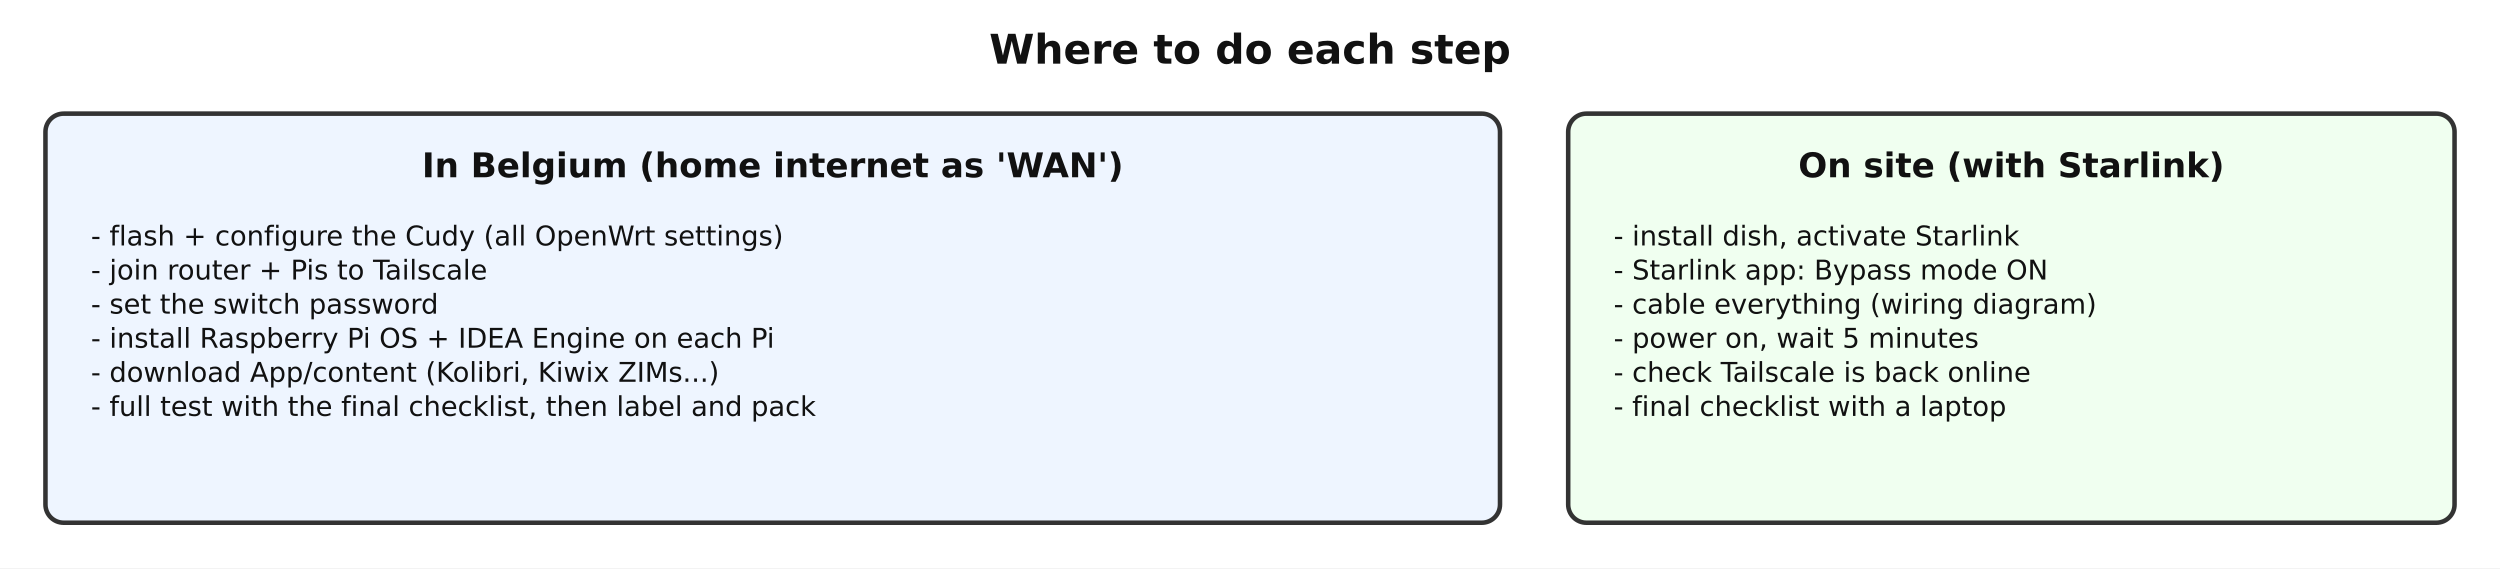
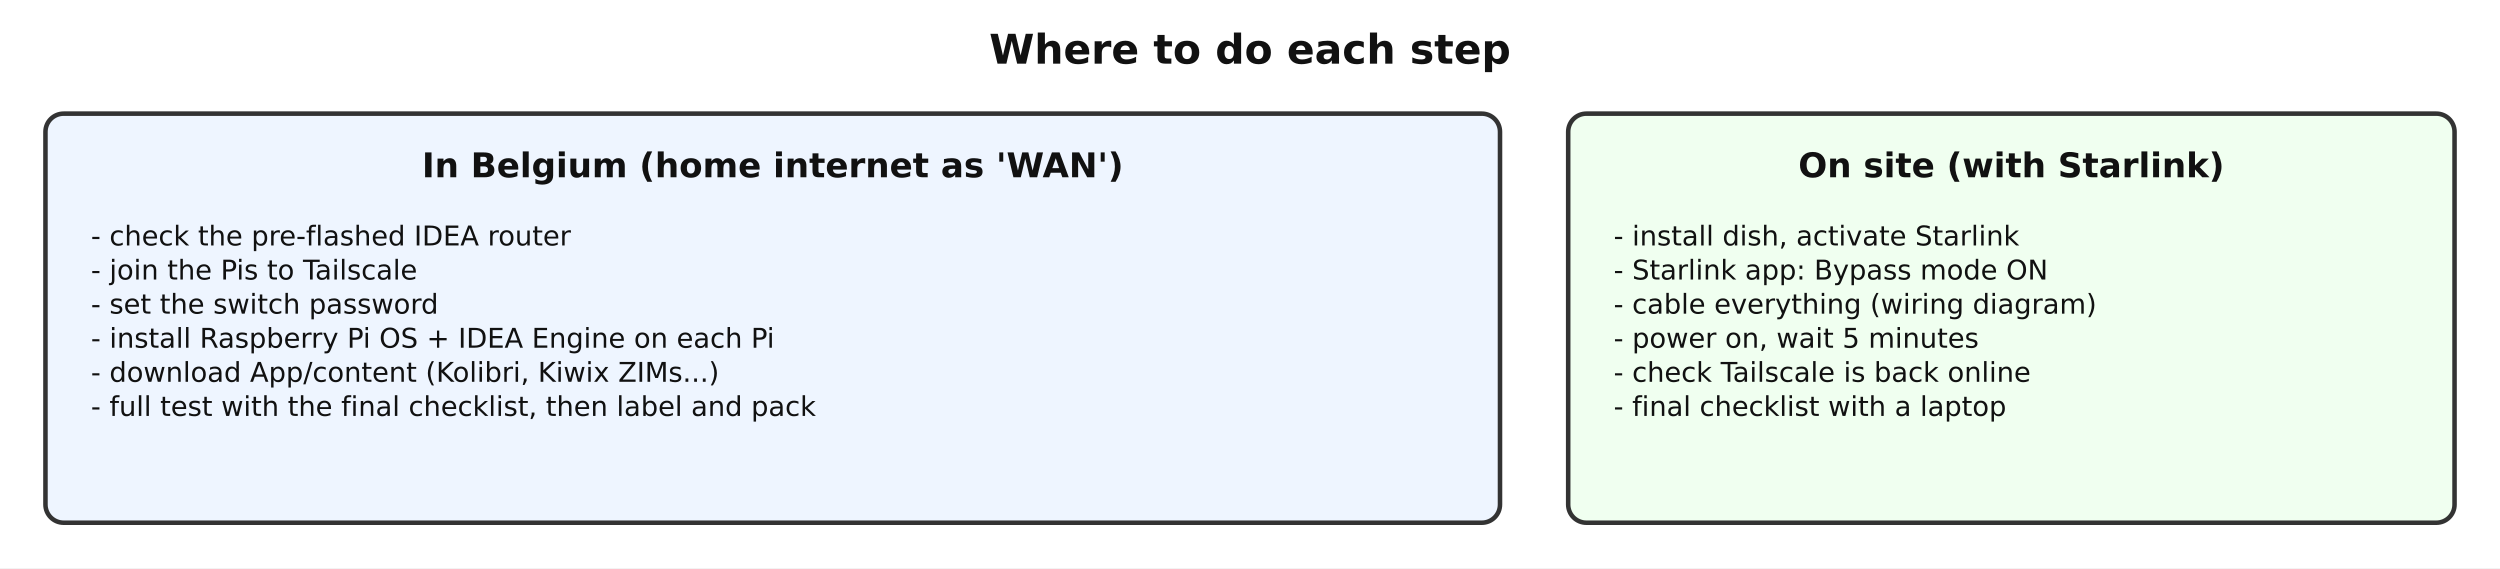
<svg xmlns="http://www.w3.org/2000/svg" width="1100" height="250" viewBox="0 0 1100 250">
  <defs />
  <rect width="100%" height="100%" fill="#ffffff" />
  <text x="550" y="28.0" font-family="DejaVu Sans, Arial, sans-serif" font-size="18" font-weight="bold" text-anchor="middle" fill="#111">Where to do each step</text>
  <rect x="20" y="50" width="640" height="180" rx="8" fill="#eef5ff" stroke="#333" stroke-width="2" />
  <text x="340" y="78.0" font-family="DejaVu Sans, Arial, sans-serif" font-size="15" font-weight="bold" text-anchor="middle" fill="#111">In Belgium (home internet as 'WAN')</text>
-   <text x="40" y="108.0" font-family="DejaVu Sans, Arial, sans-serif" font-size="12" font-weight="normal" text-anchor="start" fill="#111">- flash + configure the Cudy (all OpenWrt settings)</text>
-   <text x="40" y="123.0" font-family="DejaVu Sans, Arial, sans-serif" font-size="12" font-weight="normal" text-anchor="start" fill="#111">- join router + Pis to Tailscale</text>
+   <text x="40" y="108.0" font-family="DejaVu Sans, Arial, sans-serif" font-size="12" font-weight="normal" text-anchor="start" fill="#111">- check the pre-flashed IDEA router</text>
+   <text x="40" y="123.0" font-family="DejaVu Sans, Arial, sans-serif" font-size="12" font-weight="normal" text-anchor="start" fill="#111">- join the Pis to Tailscale</text>
  <text x="40" y="138.0" font-family="DejaVu Sans, Arial, sans-serif" font-size="12" font-weight="normal" text-anchor="start" fill="#111">- set the switch password</text>
  <text x="40" y="153.0" font-family="DejaVu Sans, Arial, sans-serif" font-size="12" font-weight="normal" text-anchor="start" fill="#111">- install Raspberry Pi OS + IDEA Engine on each Pi</text>
  <text x="40" y="168.0" font-family="DejaVu Sans, Arial, sans-serif" font-size="12" font-weight="normal" text-anchor="start" fill="#111">- download App/content (Kolibri, Kiwix ZIMs...)</text>
  <text x="40" y="183.0" font-family="DejaVu Sans, Arial, sans-serif" font-size="12" font-weight="normal" text-anchor="start" fill="#111">- full test with the final checklist, then label and pack</text>
  <rect x="690" y="50" width="390" height="180" rx="8" fill="#f0fff0" stroke="#333" stroke-width="2" />
  <text x="885" y="78.0" font-family="DejaVu Sans, Arial, sans-serif" font-size="15" font-weight="bold" text-anchor="middle" fill="#111">On site (with Starlink)</text>
  <text x="710" y="108.0" font-family="DejaVu Sans, Arial, sans-serif" font-size="12" font-weight="normal" text-anchor="start" fill="#111">- install dish, activate Starlink</text>
  <text x="710" y="123.0" font-family="DejaVu Sans, Arial, sans-serif" font-size="12" font-weight="normal" text-anchor="start" fill="#111">- Starlink app: Bypass mode ON</text>
  <text x="710" y="138.0" font-family="DejaVu Sans, Arial, sans-serif" font-size="12" font-weight="normal" text-anchor="start" fill="#111">- cable everything (wiring diagram)</text>
  <text x="710" y="153.0" font-family="DejaVu Sans, Arial, sans-serif" font-size="12" font-weight="normal" text-anchor="start" fill="#111">- power on, wait 5 minutes</text>
  <text x="710" y="168.0" font-family="DejaVu Sans, Arial, sans-serif" font-size="12" font-weight="normal" text-anchor="start" fill="#111">- check Tailscale is back online</text>
  <text x="710" y="183.0" font-family="DejaVu Sans, Arial, sans-serif" font-size="12" font-weight="normal" text-anchor="start" fill="#111">- final checklist with a laptop</text>
</svg>
